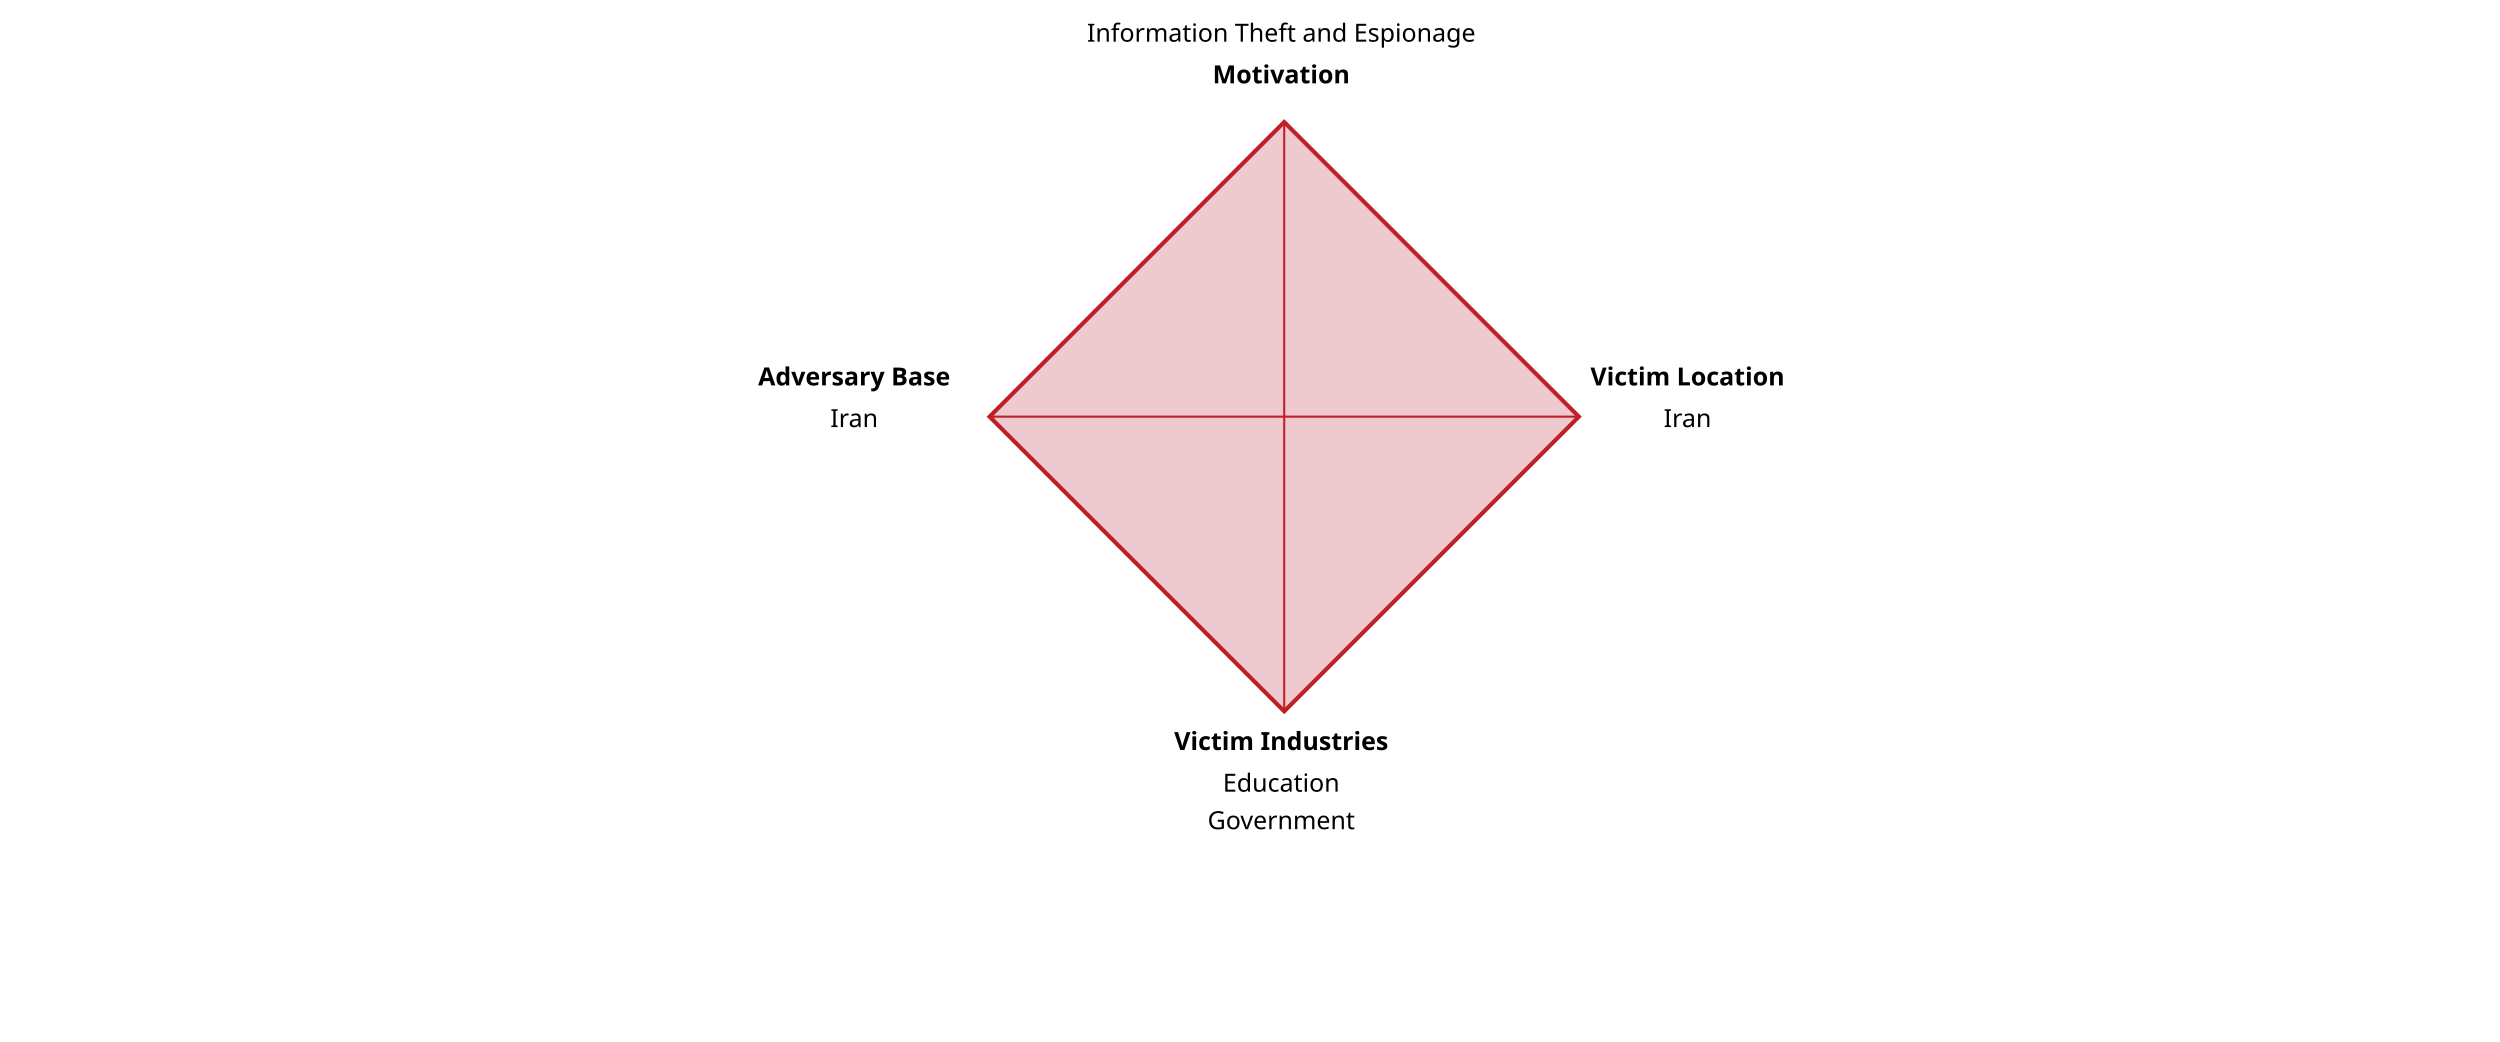
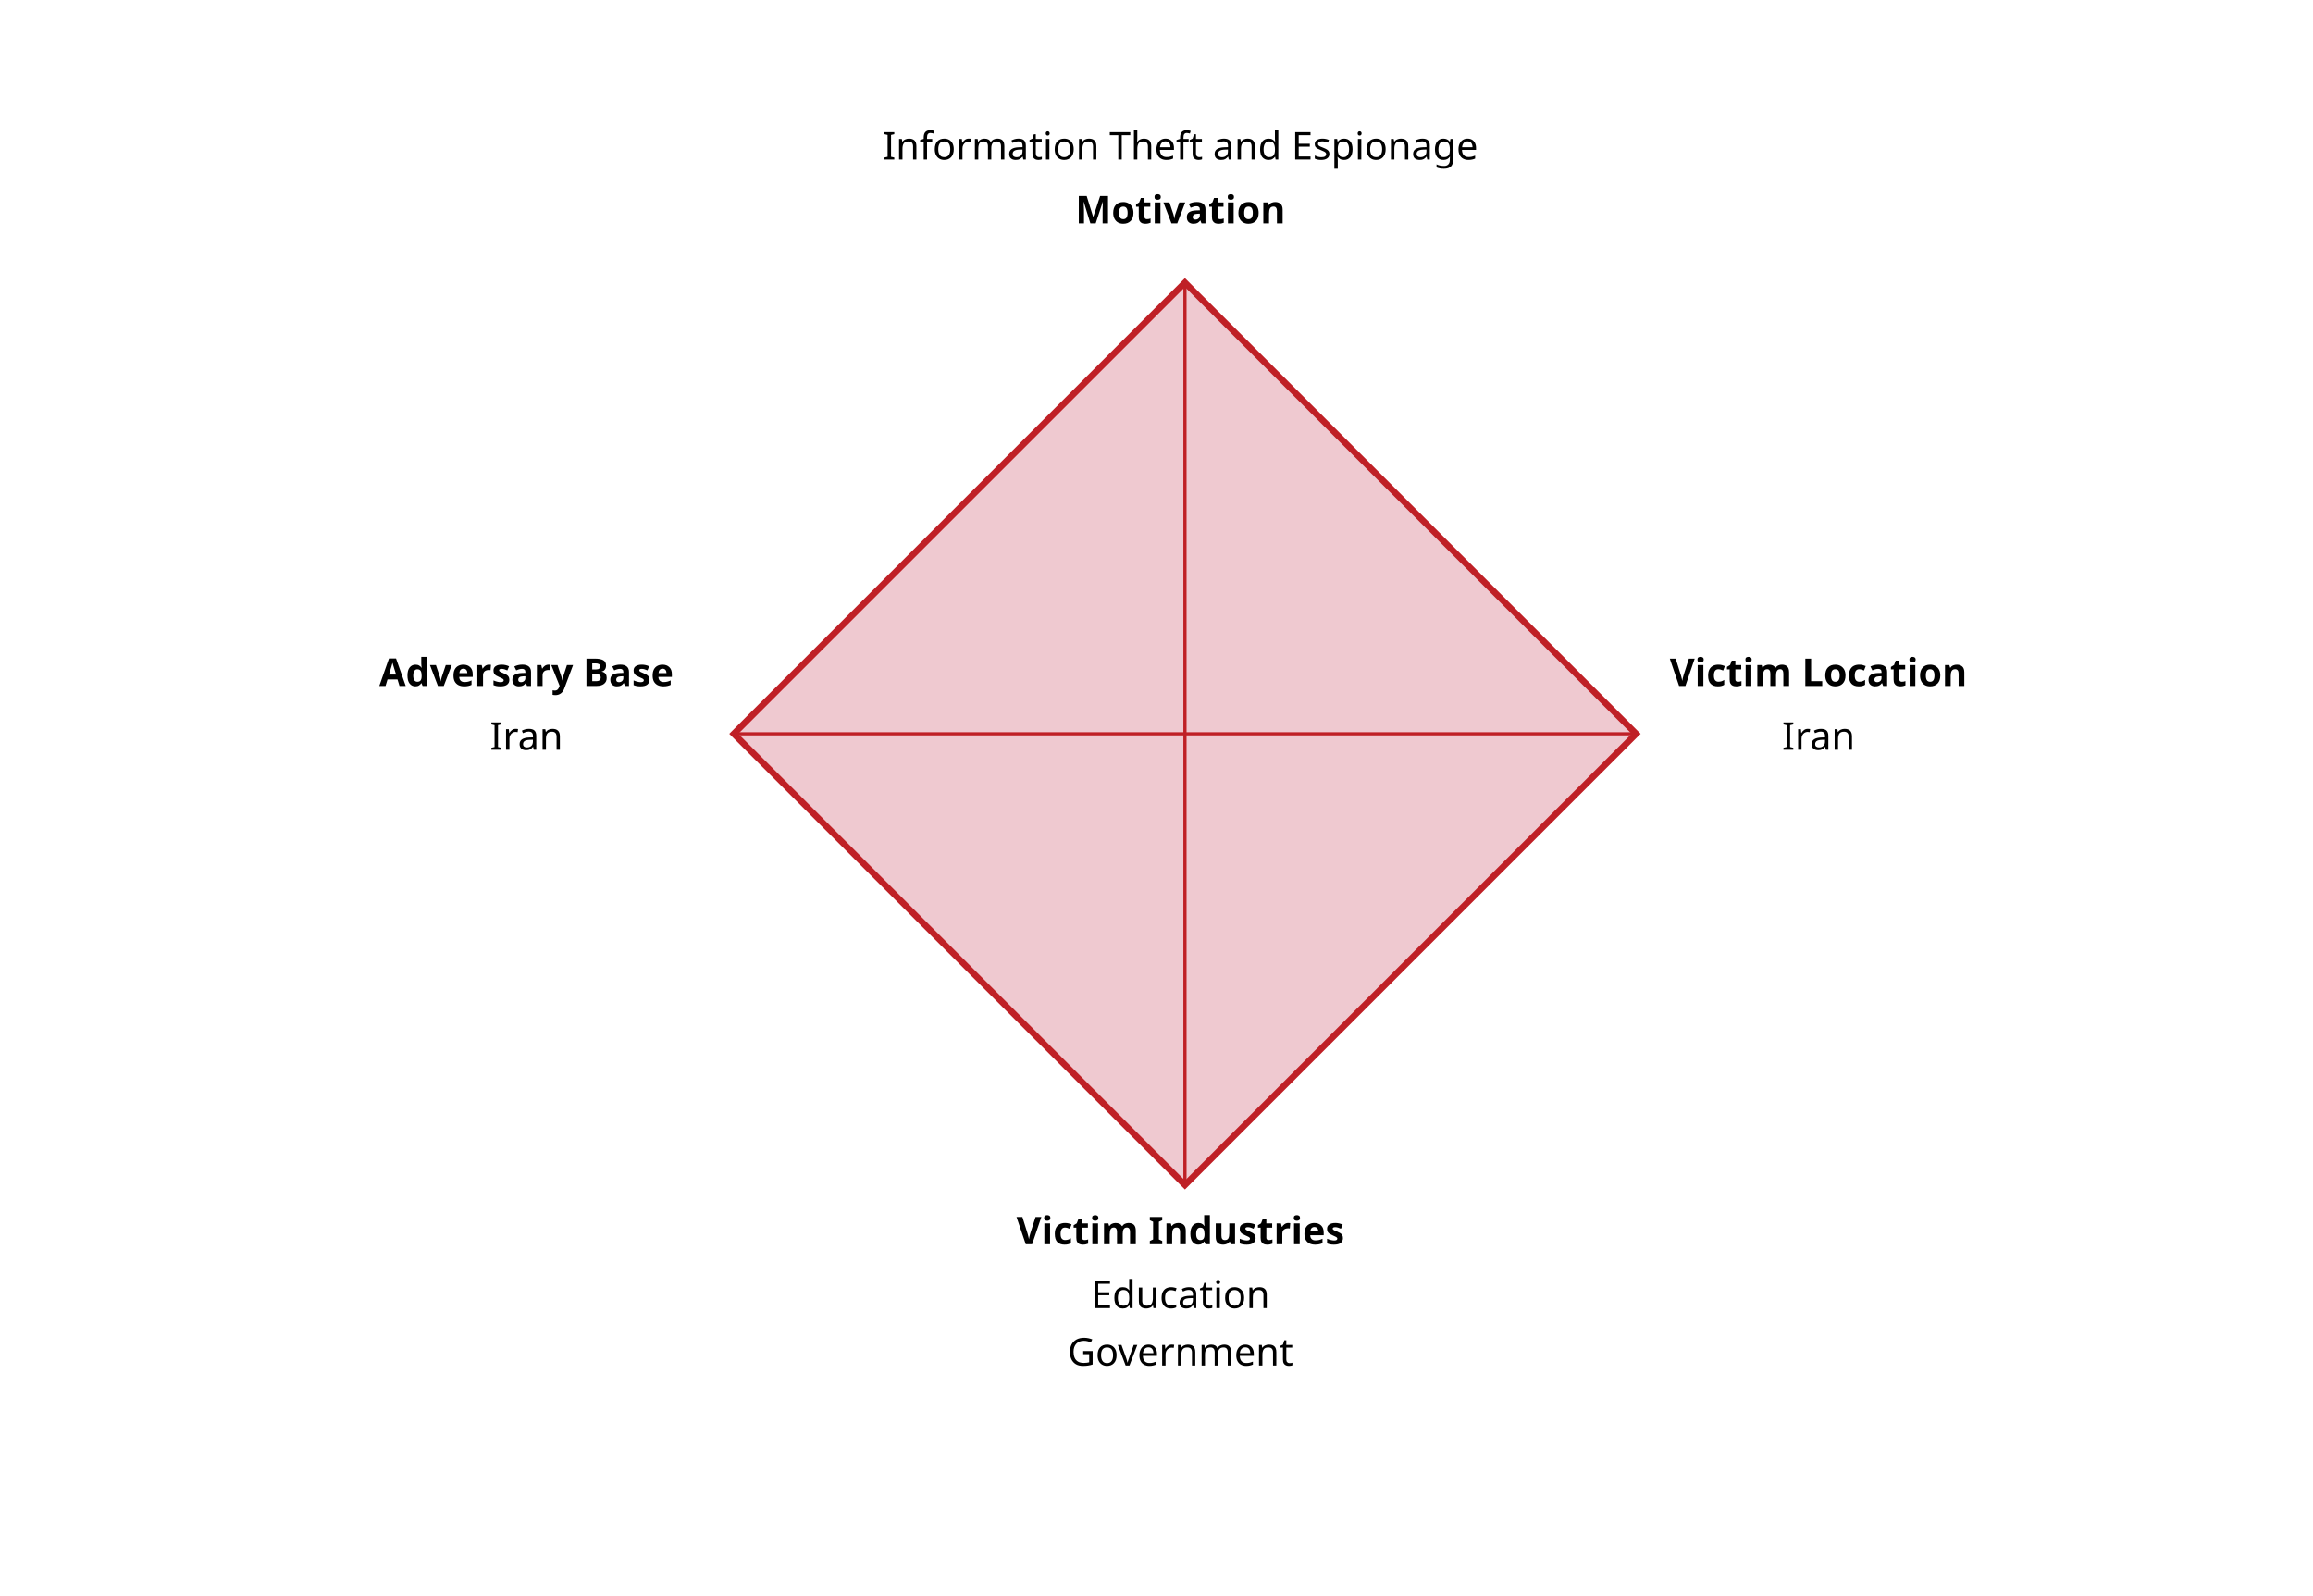
- <svg xmlns="http://www.w3.org/2000/svg" viewBox="0 0 1200 500" version="1.1">
-   <g transform="translate(475 200) rotate(-45)">
+ <svg xmlns="http://www.w3.org/2000/svg" viewBox="0 0 725 500" version="1.1">
+   <g transform="translate(230 230) rotate(-45)">
    <rect x="0" y="0" width="200" height="200" fill="#efc9d0" stroke="#bf2026ff" stroke-width="2" />
    <line x1="0" y1="0" x2="200" y2="200" stroke="#bf2026ff" />
    <line x1="0" y1="200" x2="200" y2="0" stroke="#bf2026ff" />
  </g>
-   <g id="diamond_labels" transform="translate(475 200)">
+   <g id="diamond_labels" transform="translate(230 230)">
    <text x="140" y="-160" id="svg_motivation" style="font-weight:bold" font-family="sans-serif" text-anchor="middle">Motivation</text>
    <text x="140" y="-180" id="svg_motivation_detail" font-family="sans-serif" text-anchor="middle">Information Theft and Espionage</text>
    <text x="140" y="160" id="svg_industry" style="font-weight:bold" font-family="sans-serif" text-anchor="middle">Victim Industries</text>
    <text x="140" y="180" id="svg_industry_detail" font-family="sans-serif" text-anchor="middle">Education</text>
    <text x="140" y="198" id="svg_industry_detail" font-family="sans-serif" text-anchor="middle">Government</text>
    <text x="-65" y="-15" id="svg_base" style="font-weight:bold" font-family="sans-serif" text-anchor="middle">Adversary Base</text>
    <text x="-65" y="5" id="svg_base_detail" font-family="sans-serif" text-anchor="middle">Iran</text>
-     <text x="335" y="-15" id="svg_victim_country" style="font-weight:bold" font-family="sans-serif" text-anchor="middle">Victim Location</text>
-     <text x="335" y="5" id="svg_victim_country_detail" font-family="sans-serif" text-anchor="middle">Iran</text>
+     <text x="340" y="-15" id="svg_victim_country" style="font-weight:bold" font-family="sans-serif" text-anchor="middle">Victim Location</text>
+     <text x="340" y="5" id="svg_victim_country_detail" font-family="sans-serif" text-anchor="middle">Iran</text>
  </g>
</svg>
